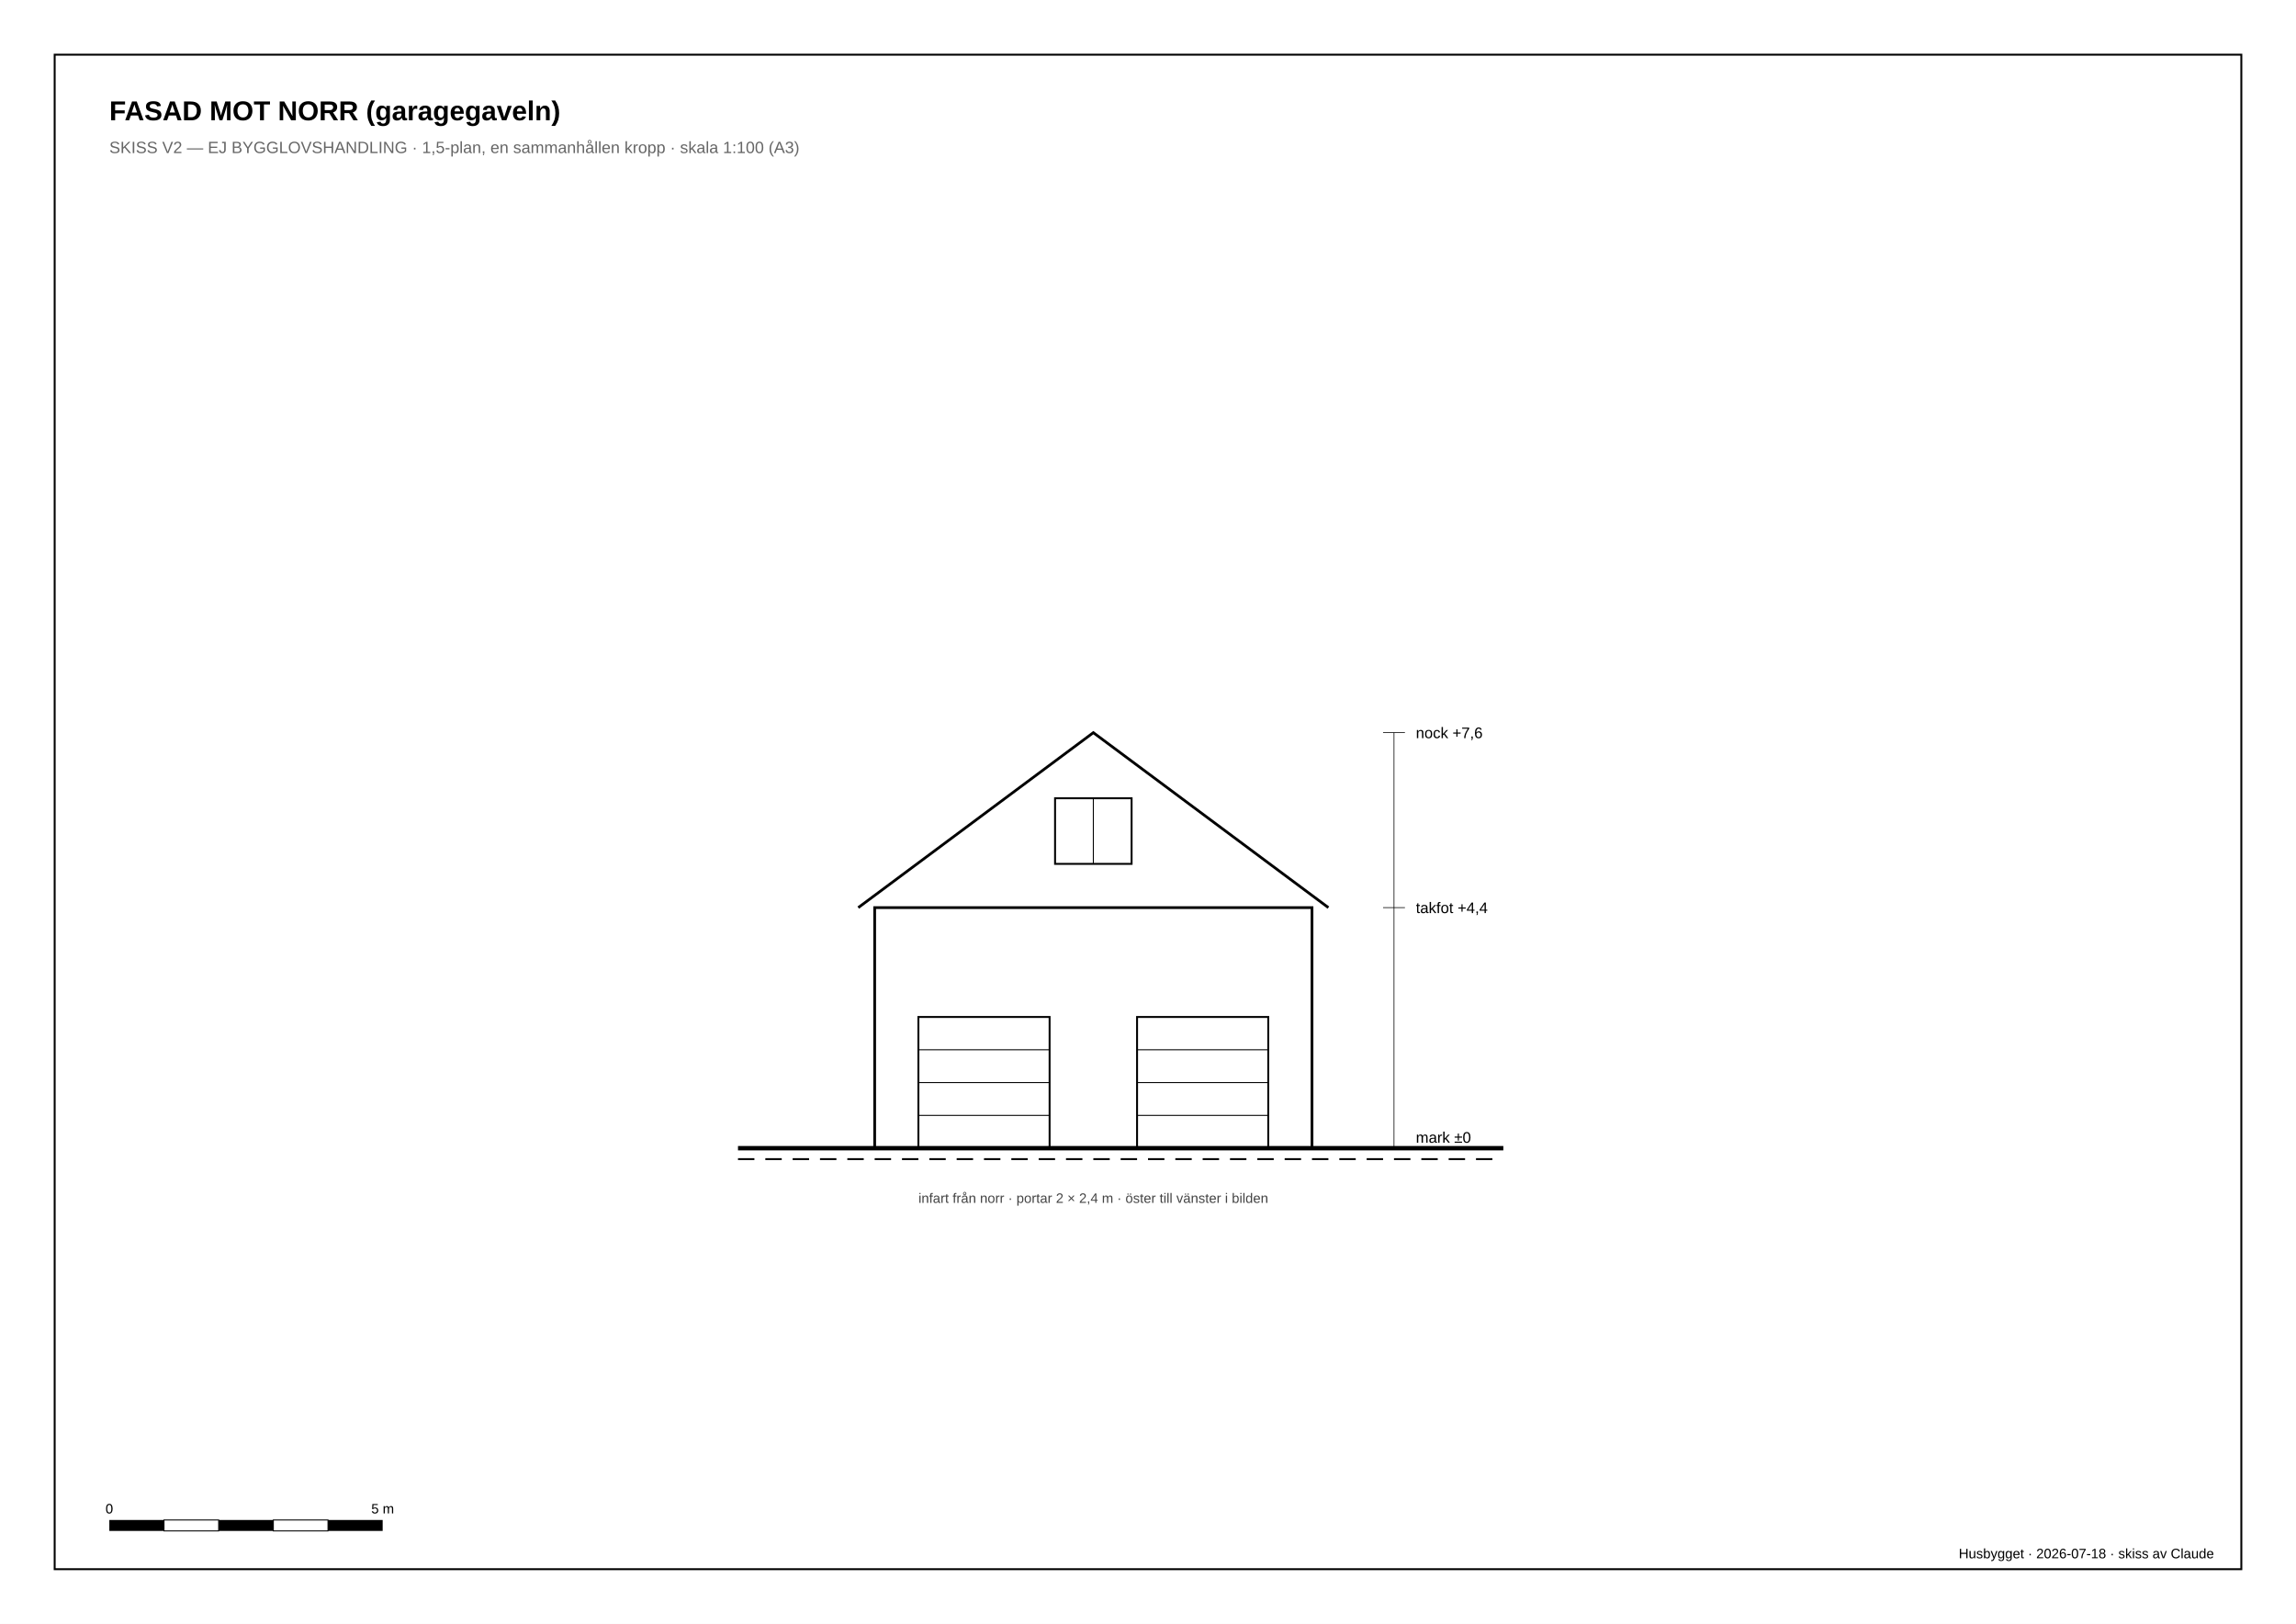
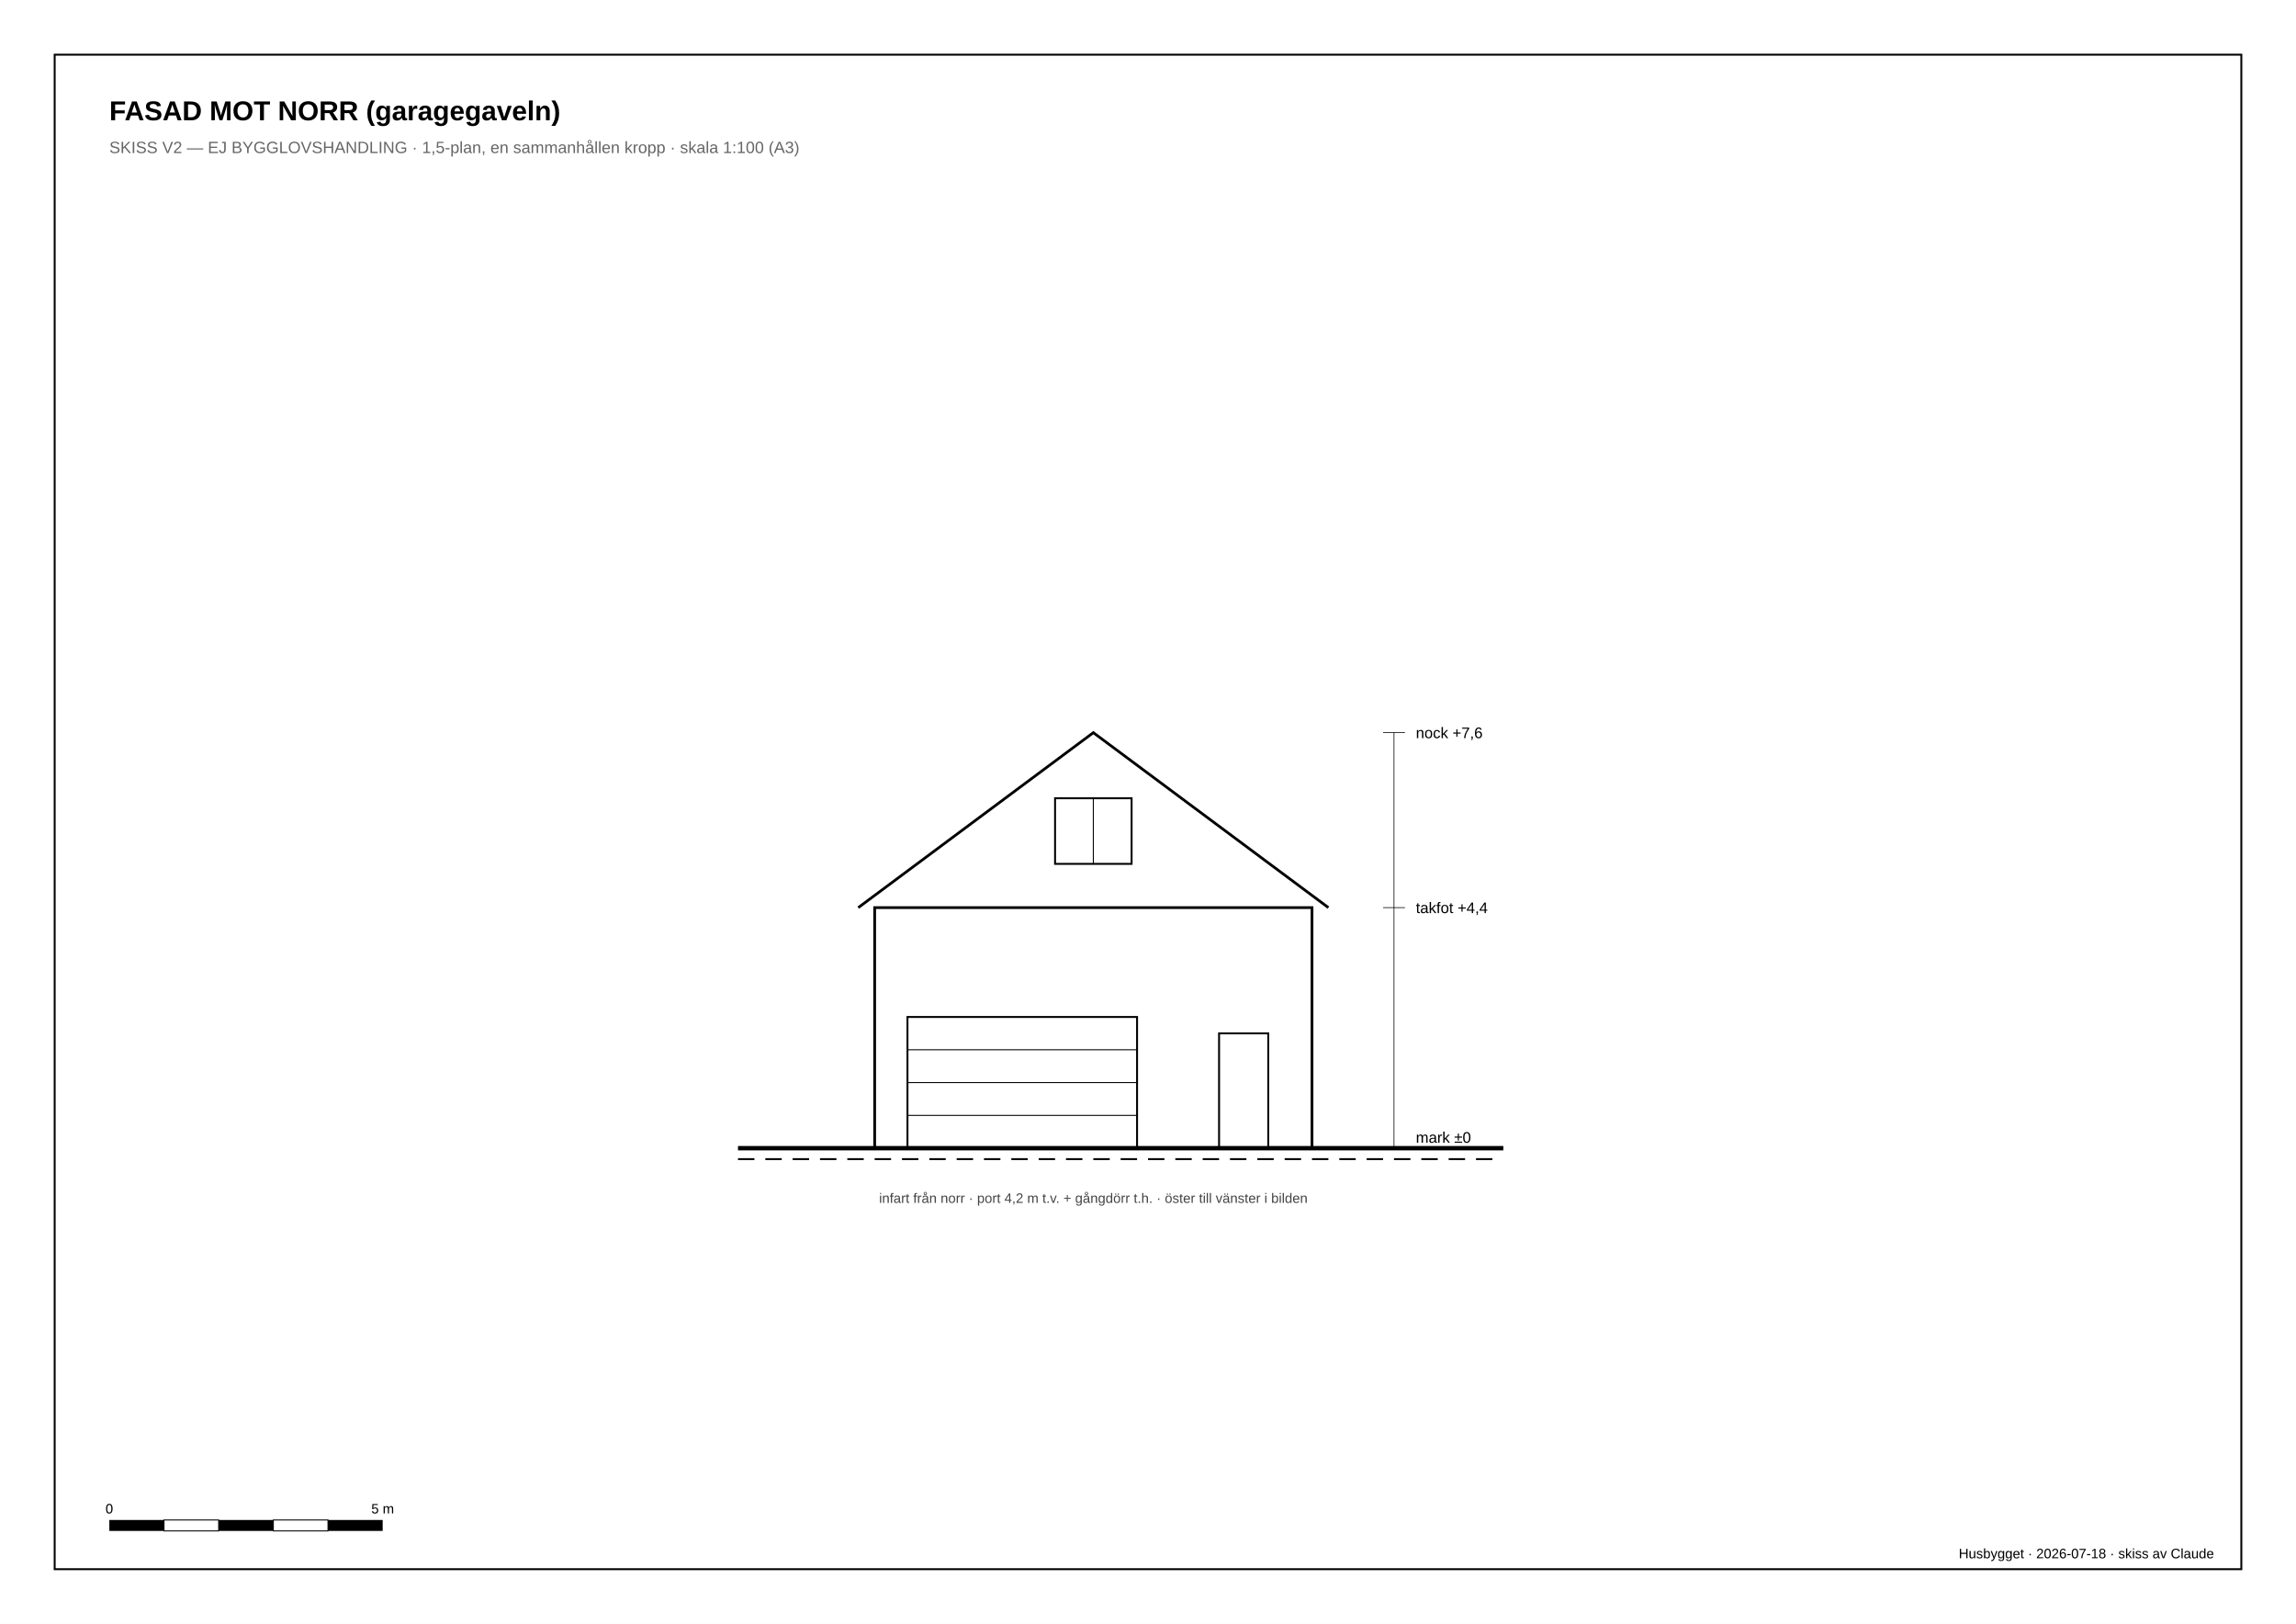
<svg xmlns="http://www.w3.org/2000/svg" viewBox="0 0 420 297" font-family="Arial, Helvetica, sans-serif">
  <rect width="420" height="297" fill="#ffffff" />
  <rect x="10" y="10" width="400" height="277" fill="none" stroke="#000" stroke-width="0.35" />
  <text x="20" y="22" font-size="5" font-weight="bold">FASAD MOT NORR (garagegaveln)</text>
  <text x="20" y="28" font-size="3" fill="#666">SKISS V2 — EJ BYGGLOVSHANDLING · 1,5-plan, en sammanhållen kropp · skala 1:100 (A3)</text>
  <text x="405" y="285" font-size="2.5" text-anchor="end">Husbygget · 2026-07-18 · skiss av Claude</text>
  <g transform="translate(160,0)">
    <line x1="-25" y1="210" x2="115" y2="210" stroke="#000" stroke-width="0.8" />
    <line x1="-25" y1="212" x2="115" y2="212" stroke="#000" stroke-width="0.35" stroke-dasharray="3 2" />
    <rect x="0" y="166" width="80" height="44" fill="none" stroke="#000" stroke-width="0.5" />
    <path d="M -3 166 L 40 134 L 83 166" fill="none" stroke="#000" stroke-width="0.5" />
-     <rect x="8" y="186" width="24" height="24" fill="none" stroke="#000" stroke-width="0.35" />
-     <rect x="48" y="186" width="24" height="24" fill="none" stroke="#000" stroke-width="0.35" />
+     <rect x="6" y="186" width="42" height="24" fill="none" stroke="#000" stroke-width="0.35" />
    <g stroke="#000" stroke-width="0.18">
-       <line x1="8" y1="192" x2="32" y2="192" />
-       <line x1="8" y1="198" x2="32" y2="198" />
-       <line x1="8" y1="204" x2="32" y2="204" />
-       <line x1="48" y1="192" x2="72" y2="192" />
-       <line x1="48" y1="198" x2="72" y2="198" />
-       <line x1="48" y1="204" x2="72" y2="204" />
+       <line x1="6" y1="192" x2="48" y2="192" />
+       <line x1="6" y1="198" x2="48" y2="198" />
+       <line x1="6" y1="204" x2="48" y2="204" />
    </g>
+     <rect x="63" y="189" width="9" height="21" fill="none" stroke="#000" stroke-width="0.35" />
    <rect x="33" y="146" width="14" height="12" fill="none" stroke="#000" stroke-width="0.35" />
    <line x1="40" y1="146" x2="40" y2="158" stroke="#000" stroke-width="0.18" />
    <g font-size="2.8" stroke-width="0.13">
      <line x1="95" y1="134" x2="95" y2="210" stroke="#000" />
      <line x1="93" y1="134" x2="97" y2="134" stroke="#000" />
      <line x1="93" y1="166" x2="97" y2="166" stroke="#000" />
      <line x1="93" y1="210" x2="97" y2="210" stroke="#000" />
      <text x="99" y="135" font-size="2.8">nock +7,6</text>
      <text x="99" y="167" font-size="2.8">takfot +4,4</text>
      <text x="99" y="209" font-size="2.8">mark ±0</text>
-       <text x="40" y="220" font-size="2.5" fill="#444" text-anchor="middle">infart från norr · portar 2 × 2,4 m · öster till vänster i bilden</text>
+       <text x="40" y="220" font-size="2.5" fill="#444" text-anchor="middle">infart från norr · port 4,2 m t.v. + gångdörr t.h. · öster till vänster i bilden</text>
    </g>
  </g>
  <g transform="translate(20,278)">
    <rect x="0" y="0" width="10" height="2" fill="#000" />
    <rect x="10" y="0" width="10" height="2" fill="none" stroke="#000" stroke-width="0.18" />
    <rect x="20" y="0" width="10" height="2" fill="#000" />
    <rect x="30" y="0" width="10" height="2" fill="none" stroke="#000" stroke-width="0.18" />
    <rect x="40" y="0" width="10" height="2" fill="#000" />
    <text x="0" y="-1.2" font-size="2.5" text-anchor="middle">0</text>
    <text x="50" y="-1.2" font-size="2.5" text-anchor="middle">5 m</text>
  </g>
</svg>
